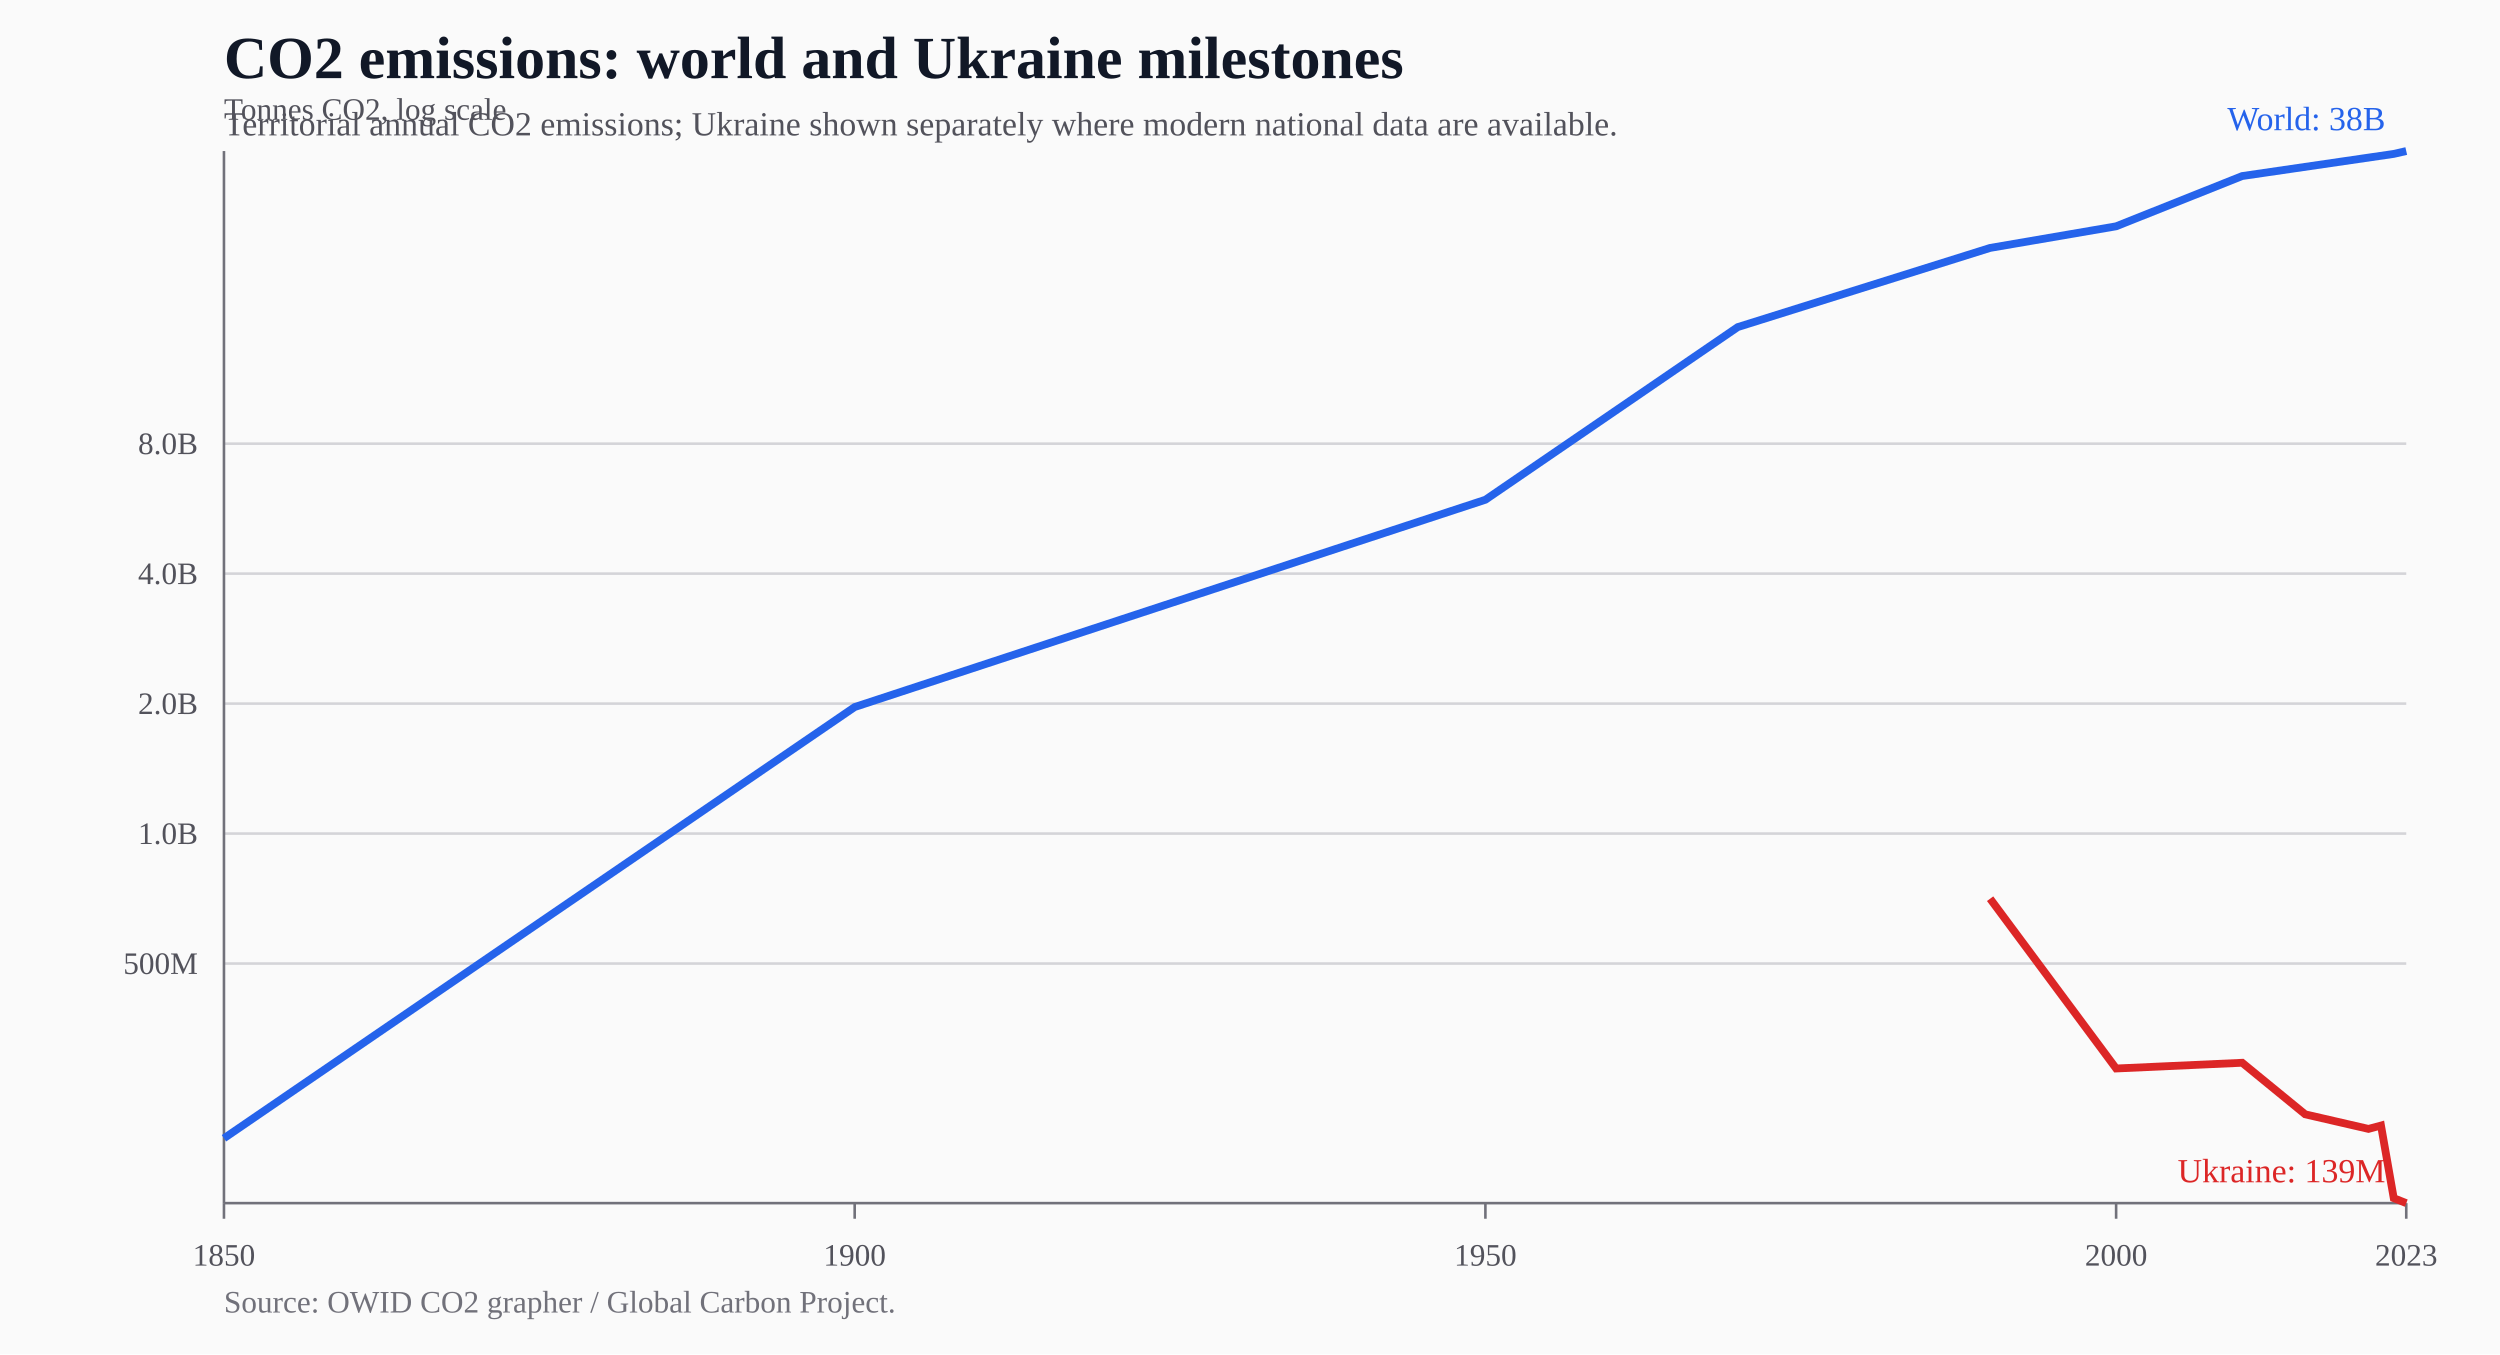
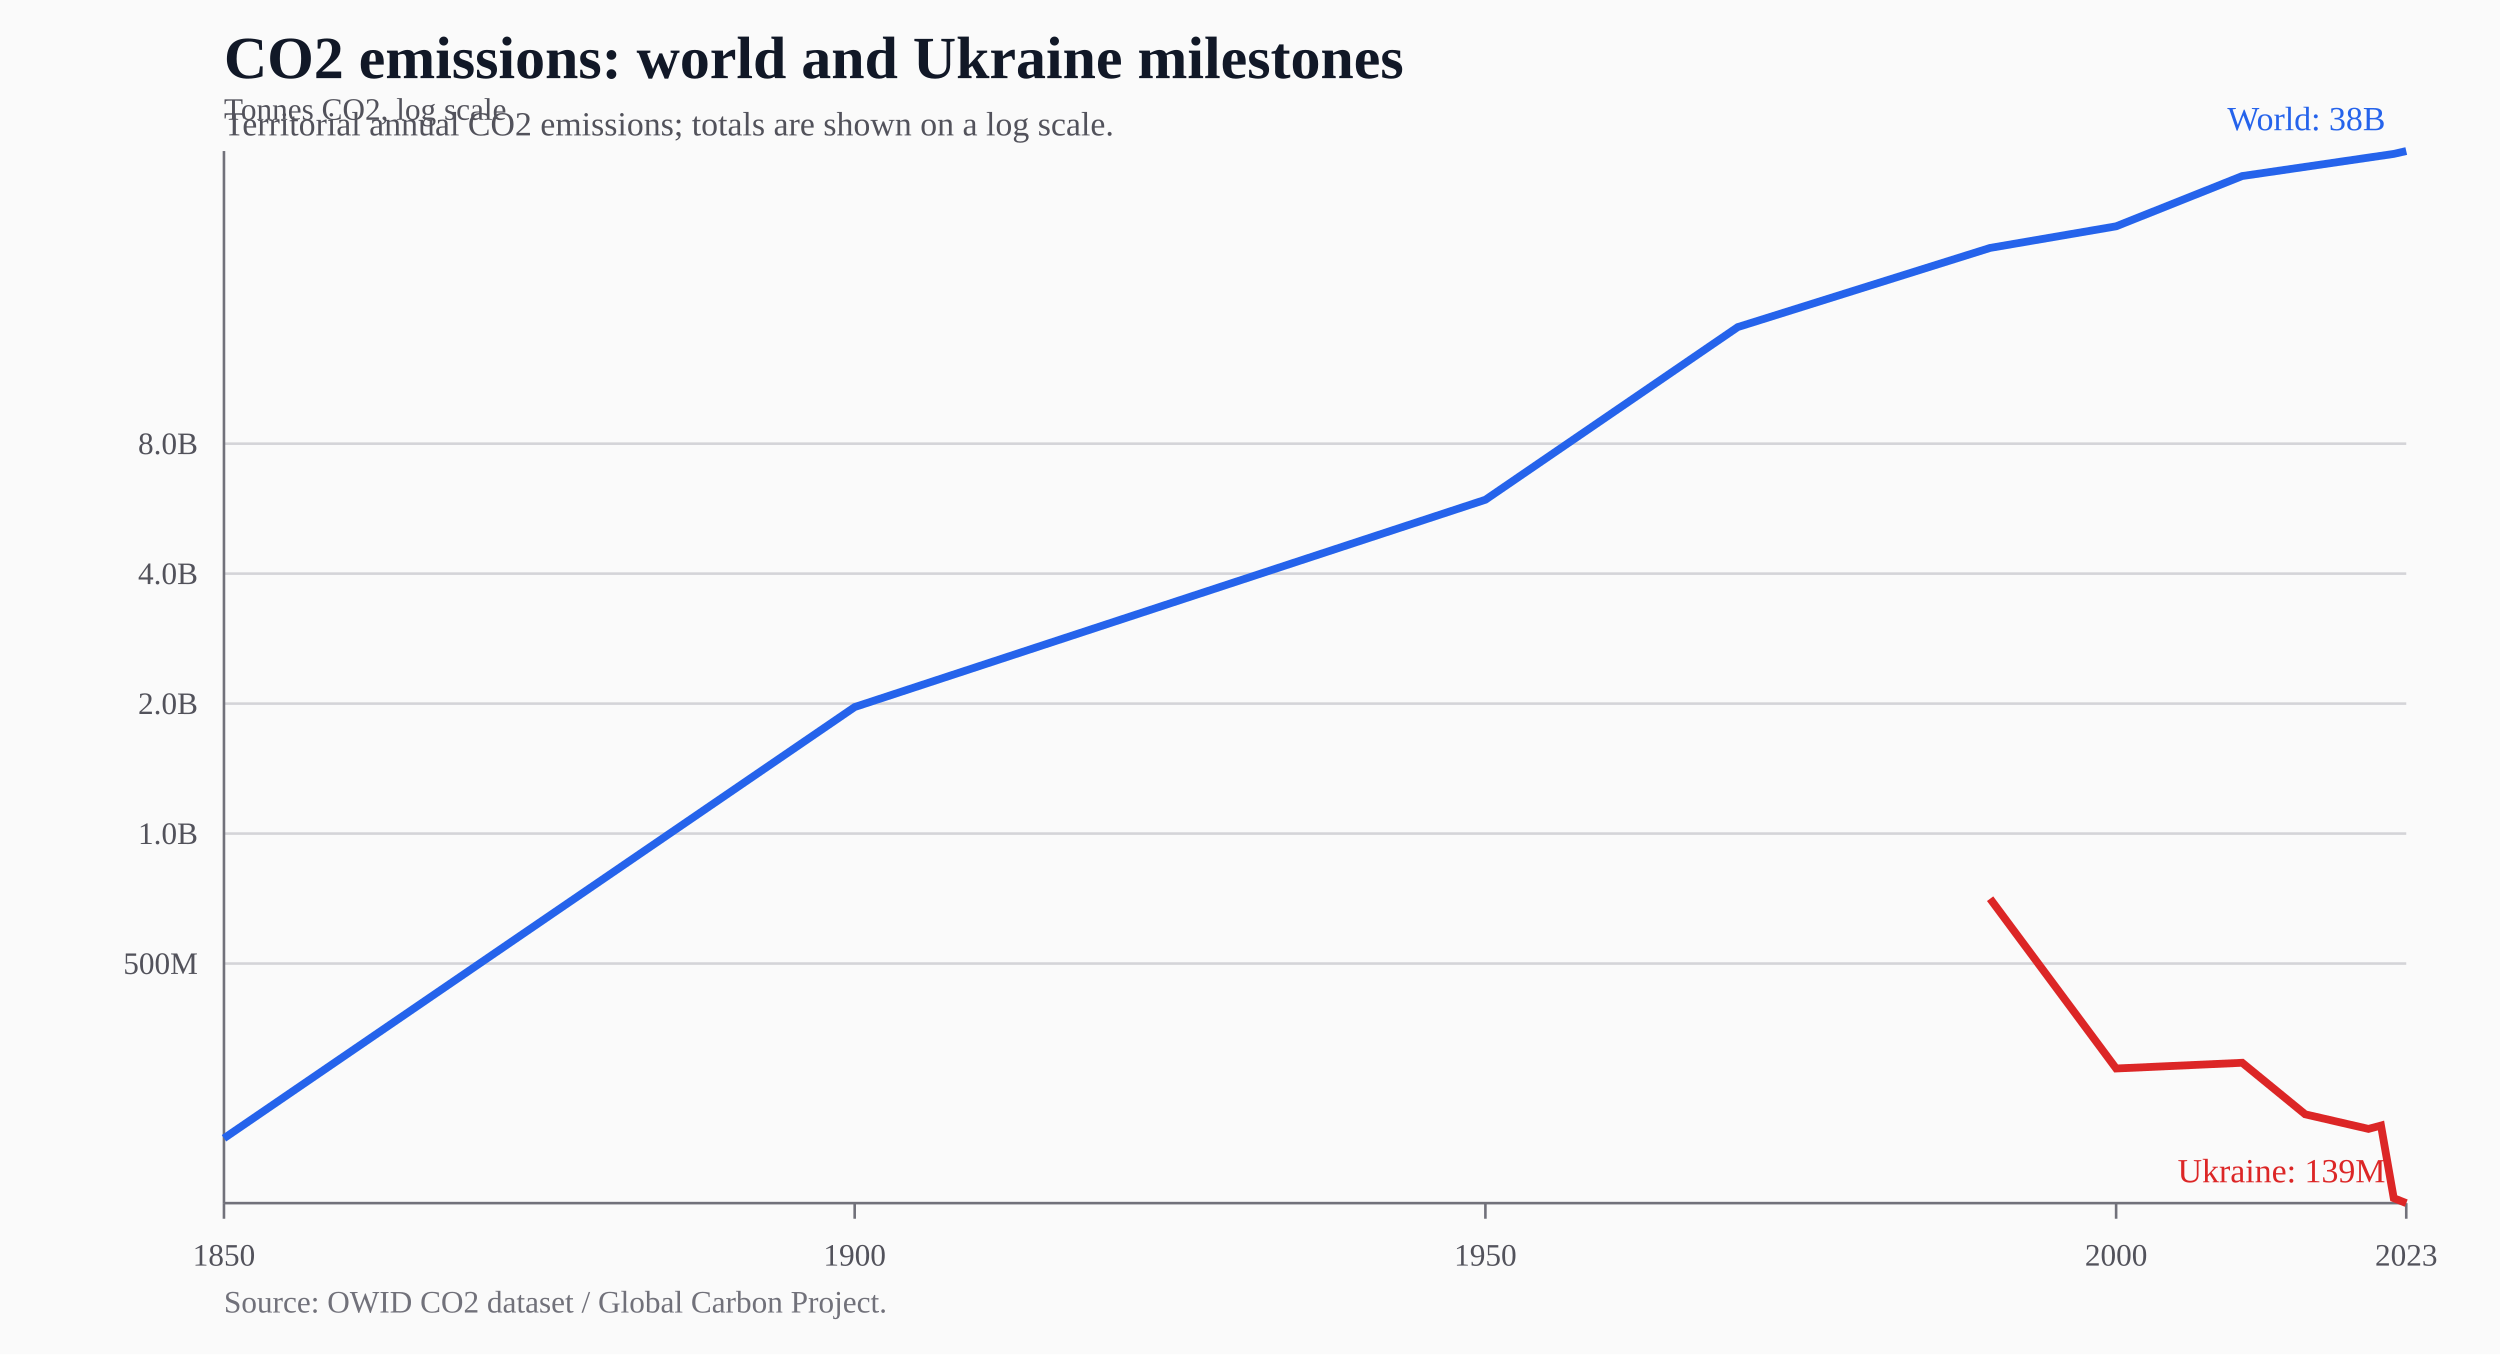
<svg xmlns="http://www.w3.org/2000/svg" width="960" height="520" viewBox="0 0 960 520" role="img" aria-label="CO2 emissions: world and Ukraine milestones">
  <rect width="100%" height="100%" fill="#fafafa" />
  <text x="86" y="30" font-size="23" font-weight="700" fill="#111827">CO2 emissions: world and Ukraine milestones</text>
-   <text x="86" y="52" font-size="13" fill="#52525b">Territorial annual CO2 emissions; Ukraine shown separately where modern national data are available.</text>
+   <text x="86" y="52" font-size="13" fill="#52525b">Territorial annual CO2 emissions; totals are shown on a log scale.</text>
  <line x1="86" x2="924" y1="369.997" y2="369.997" stroke="#d4d4d8" stroke-width="1" />
  <text x="76" y="373.997" text-anchor="end" font-size="12" fill="#52525b">500M</text>
  <line x1="86" x2="924" y1="320.089" y2="320.089" stroke="#d4d4d8" stroke-width="1" />
  <text x="76" y="324.089" text-anchor="end" font-size="12" fill="#52525b">1.0B</text>
  <line x1="86" x2="924" y1="270.182" y2="270.182" stroke="#d4d4d8" stroke-width="1" />
  <text x="76" y="274.182" text-anchor="end" font-size="12" fill="#52525b">2.0B</text>
  <line x1="86" x2="924" y1="220.274" y2="220.274" stroke="#d4d4d8" stroke-width="1" />
  <text x="76" y="224.274" text-anchor="end" font-size="12" fill="#52525b">4.0B</text>
  <line x1="86" x2="924" y1="170.367" y2="170.367" stroke="#d4d4d8" stroke-width="1" />
  <text x="76" y="174.367" text-anchor="end" font-size="12" fill="#52525b">8.0B</text>
  <line x1="86" x2="924" y1="462" y2="462" stroke="#71717a" />
  <line x1="86" x2="86" y1="58" y2="462" stroke="#71717a" />
  <line x1="86" x2="86" y1="462" y2="468" stroke="#71717a" />
  <text x="86" y="486" text-anchor="middle" font-size="12" fill="#52525b">1850</text>
  <line x1="328.197" x2="328.197" y1="462" y2="468" stroke="#71717a" />
  <text x="328.197" y="486" text-anchor="middle" font-size="12" fill="#52525b">1900</text>
  <line x1="570.393" x2="570.393" y1="462" y2="468" stroke="#71717a" />
  <text x="570.393" y="486" text-anchor="middle" font-size="12" fill="#52525b">1950</text>
  <line x1="812.59" x2="812.59" y1="462" y2="468" stroke="#71717a" />
  <text x="812.59" y="486" text-anchor="middle" font-size="12" fill="#52525b">2000</text>
  <line x1="924" x2="924" y1="462" y2="468" stroke="#71717a" />
  <text x="924" y="486" text-anchor="middle" font-size="12" fill="#52525b">2023</text>
  <text x="86" y="46" font-size="12" fill="#52525b">Tonnes CO2, log scale</text>
  <path d="M86.0,437.1 L328.2,271.5 L570.4,191.9 L667.3,125.6 L764.2,95.2 L812.6,86.9 L861.0,67.6 L919.2,59.1 L924.0,58.0" fill="none" stroke="#2563eb" stroke-width="3" />
  <text x="916" y="50" text-anchor="end" font-size="13" fill="#2563eb">World: 38B</text>
  <path d="M764.2,345.1 L812.6,410.3 L861.0,408.1 L885.2,427.9 L909.5,433.5 L914.3,432.2 L919.2,460.1 L924.0,462.0" fill="none" stroke="#dc2626" stroke-width="3" />
  <text x="916" y="454" text-anchor="end" font-size="13" fill="#dc2626">Ukraine: 139M</text>
-   <text x="86" y="504" font-size="12" fill="#71717a">Source: OWID CO2 grapher / Global Carbon Project.</text>
+   <text x="86" y="504" font-size="12" fill="#71717a">Source: OWID CO2 dataset / Global Carbon Project.</text>
</svg>
